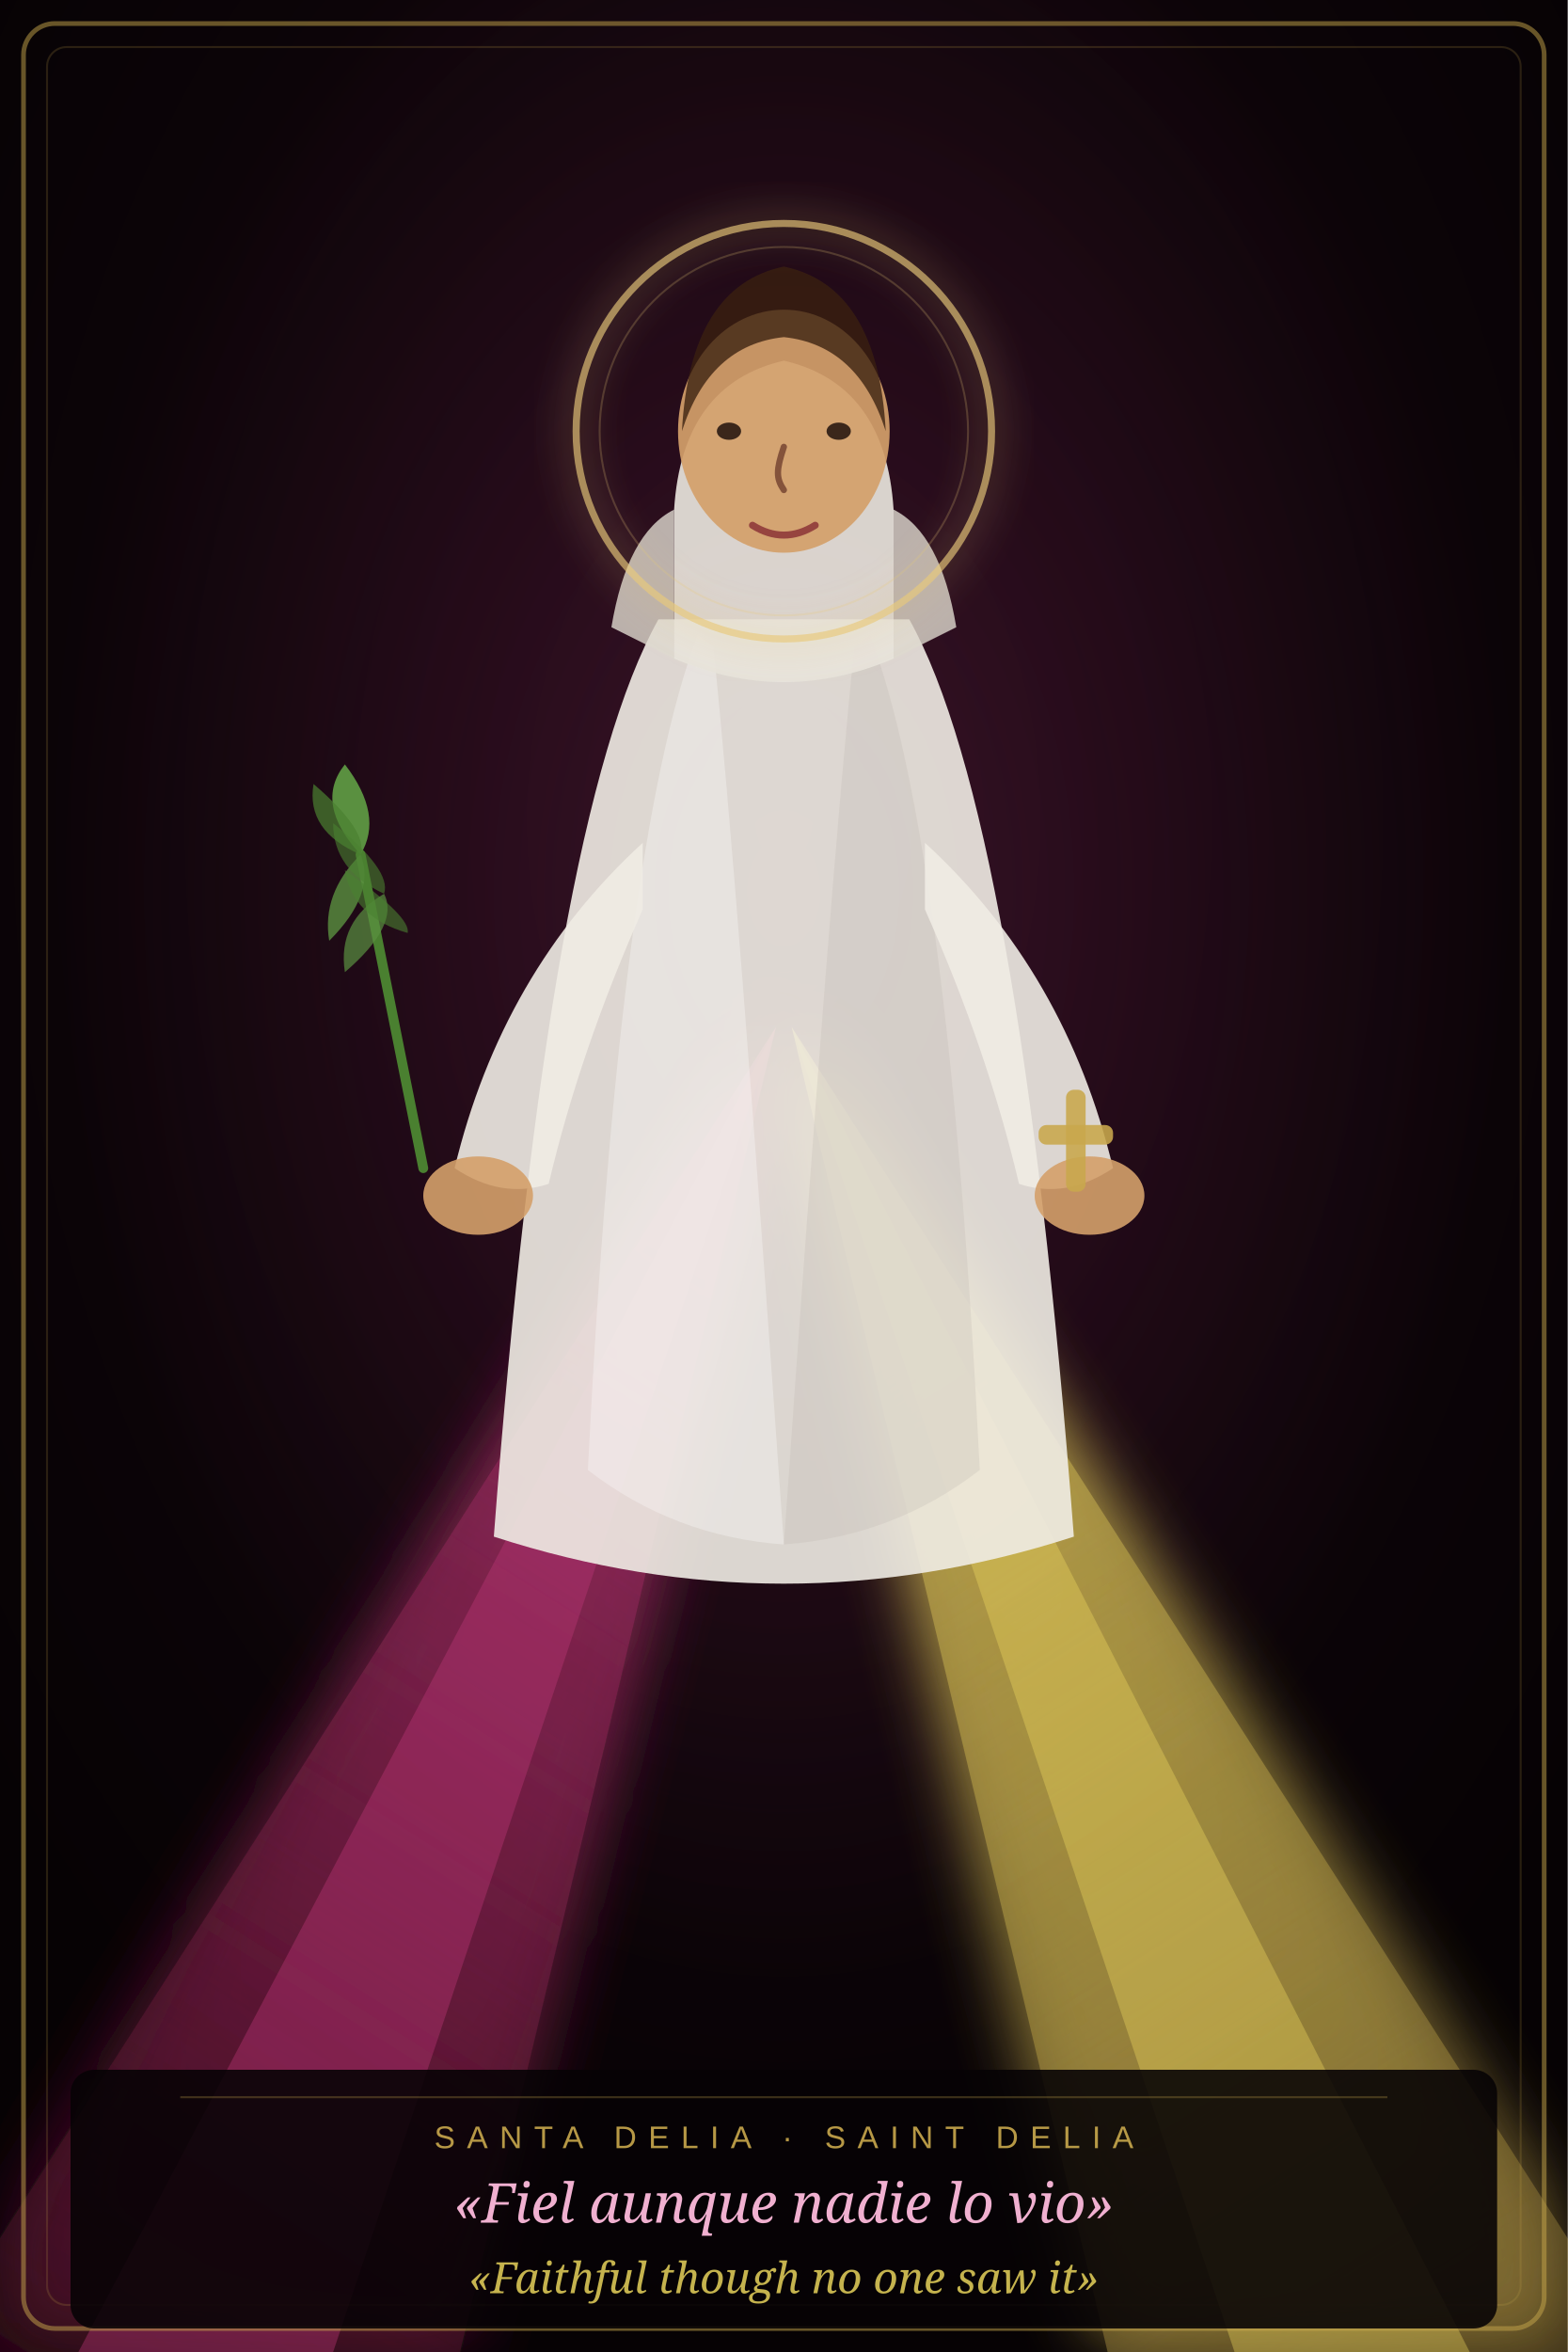
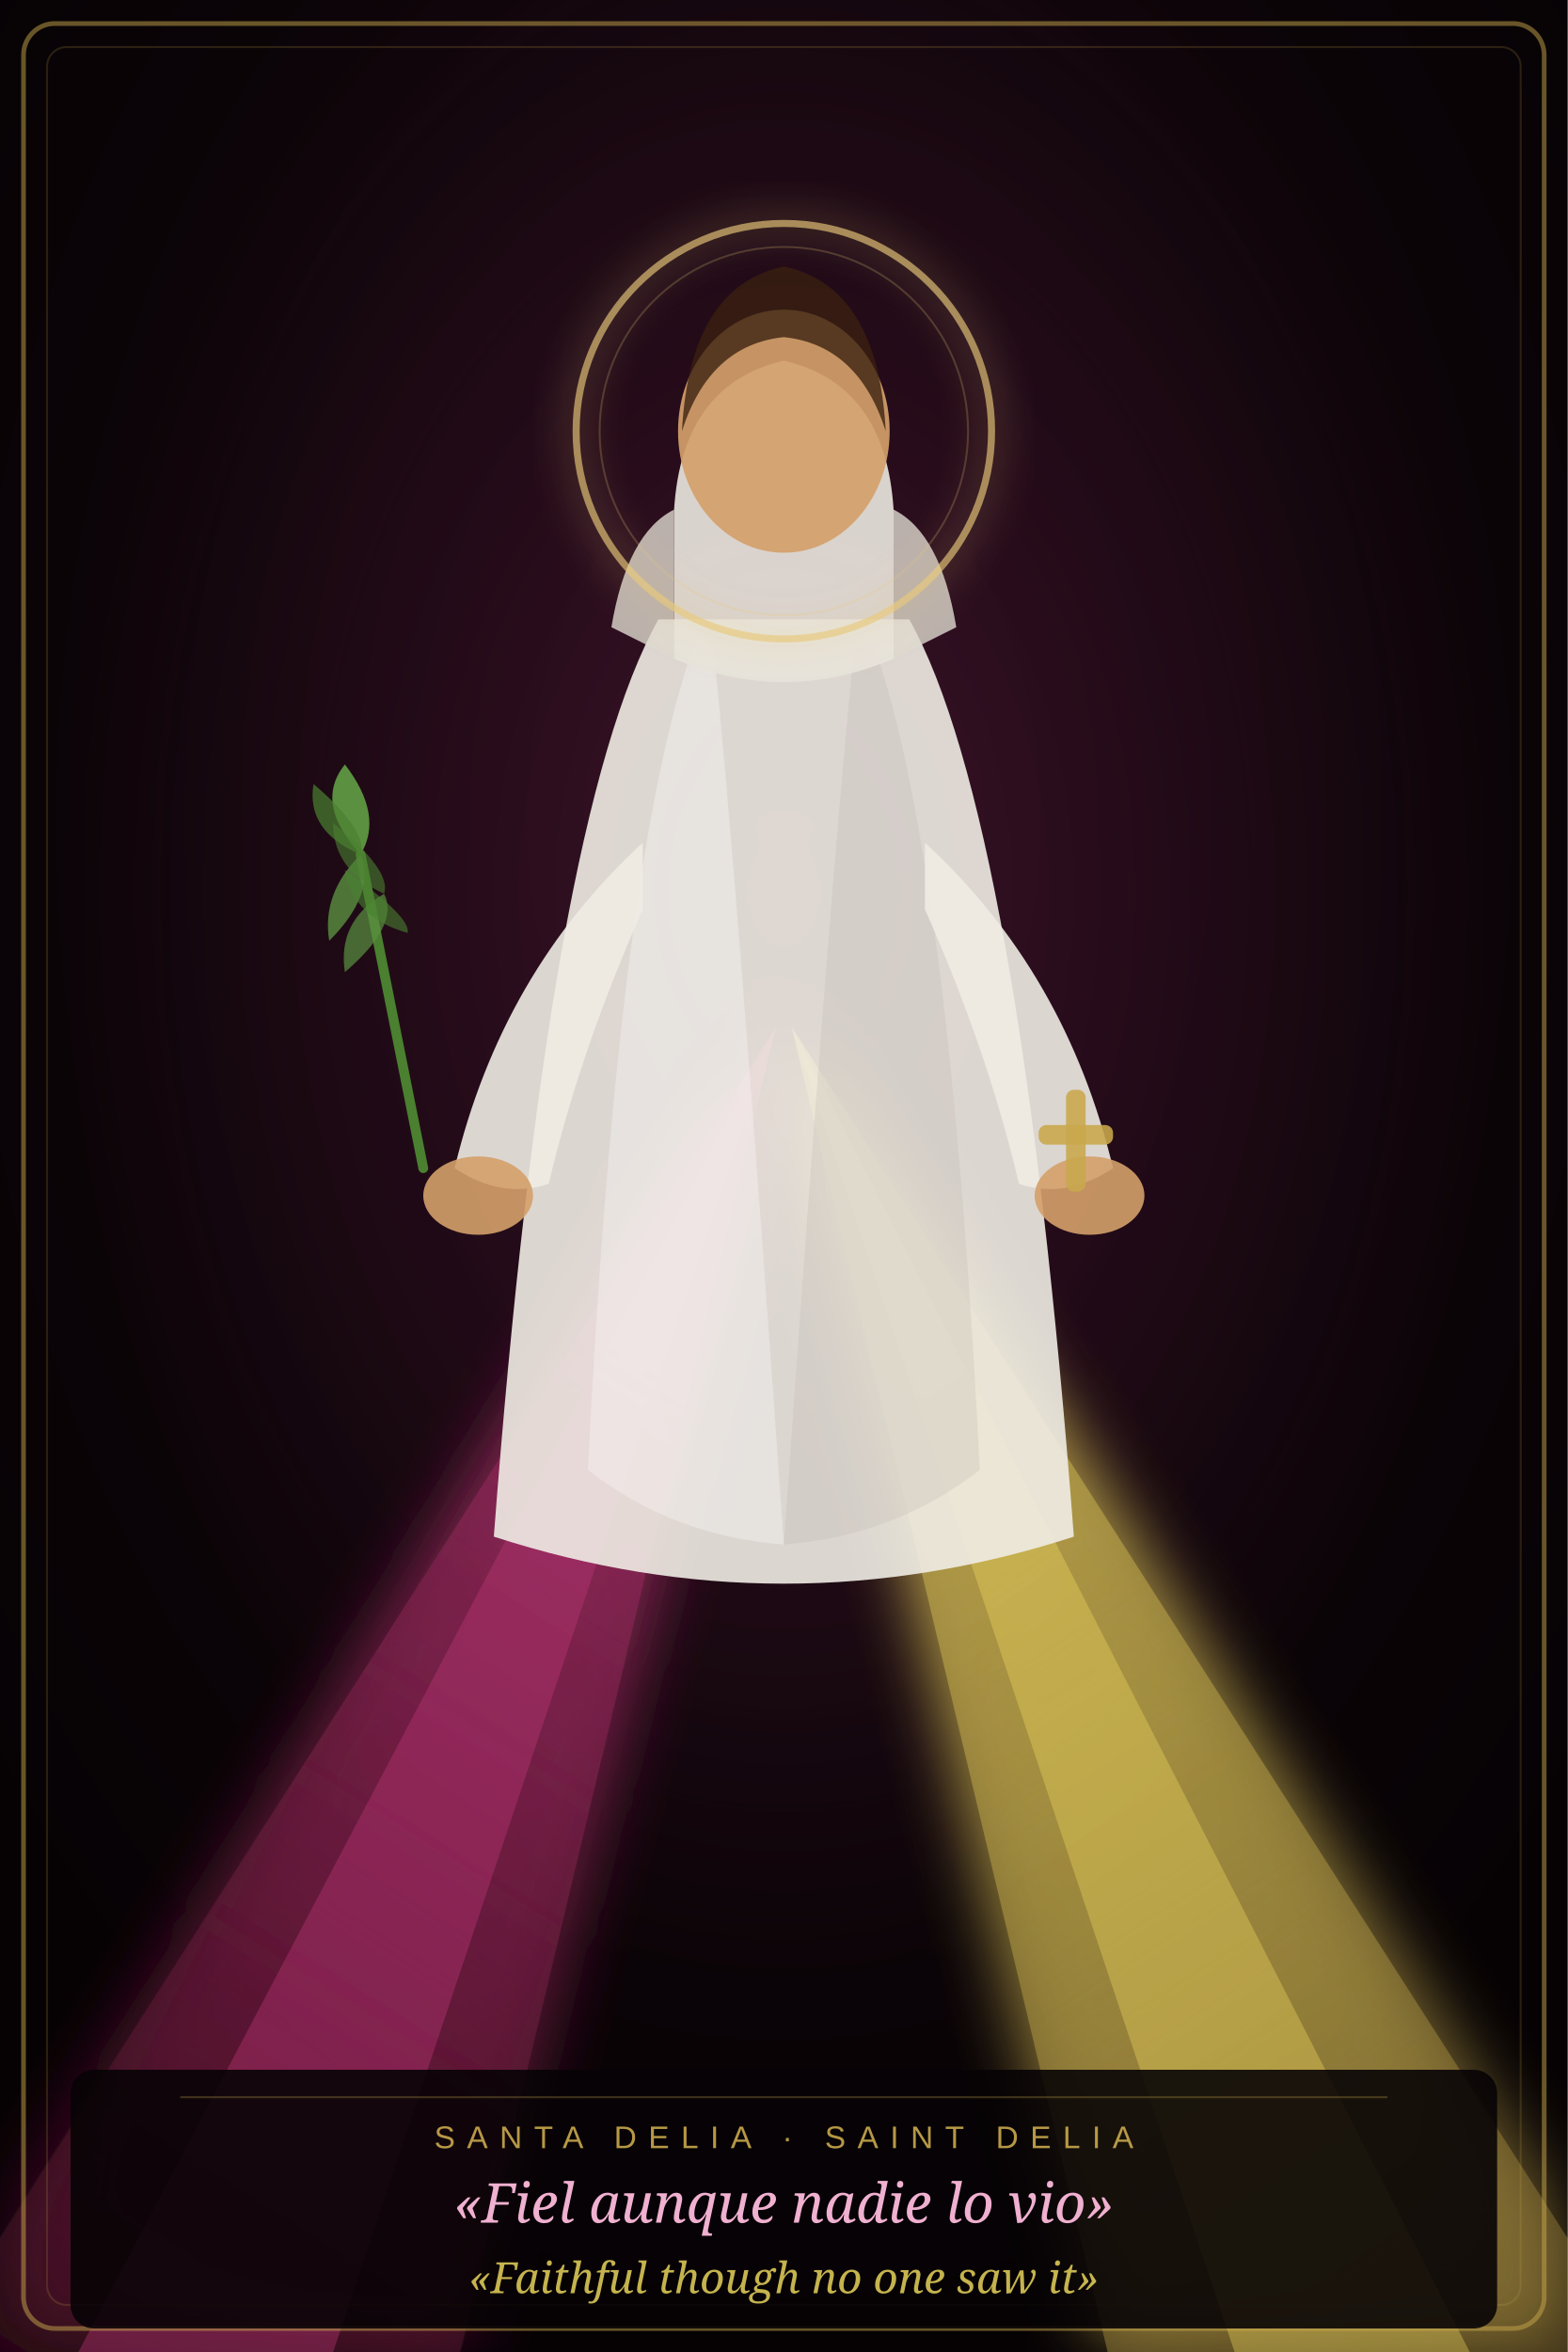
<svg xmlns="http://www.w3.org/2000/svg" viewBox="0 0 400 600">
  <defs>
    <radialGradient id="std-bg" cx="50%" cy="35%" r="65%">
      <stop offset="0%" stop-color="#180810" />
      <stop offset="100%" stop-color="#060204" />
    </radialGradient>
    <radialGradient id="std-atm" cx="50%" cy="38%" r="46%">
      <stop offset="0%" stop-color="#a03070" stop-opacity="0.26" />
      <stop offset="100%" stop-color="#a03070" stop-opacity="0" />
    </radialGradient>
    <linearGradient id="std-r1" x1="50%" y1="0%" x2="10%" y2="100%">
      <stop offset="0%" stop-color="#c03878" stop-opacity="1" />
      <stop offset="100%" stop-color="#601030" stop-opacity="0.4" />
    </linearGradient>
    <linearGradient id="std-r2" x1="50%" y1="0%" x2="90%" y2="100%">
      <stop offset="0%" stop-color="#f5e060" stop-opacity="1" />
      <stop offset="100%" stop-color="#c9a84c" stop-opacity="0.4" />
    </linearGradient>
    <filter id="std-gl">
      <feGaussianBlur stdDeviation="9" result="b" />
      <feMerge>
        <feMergeNode in="b" />
        <feMergeNode in="b" />
        <feMergeNode in="SourceGraphic" />
      </feMerge>
    </filter>
    <filter id="std-g2">
      <feGaussianBlur stdDeviation="5" result="b" />
      <feMerge>
        <feMergeNode in="b" />
        <feMergeNode in="SourceGraphic" />
      </feMerge>
    </filter>
  </defs>
  <rect width="400" height="600" fill="url(#std-bg)" />
  <rect width="400" height="600" fill="url(#std-atm)" />
  <polygon points="198,262 -25,610 115,610" fill="url(#std-r1)" filter="url(#std-gl)" opacity="0.72" />
  <polygon points="198,262 20,600  85,600" fill="#c03878" opacity="0.38" />
  <polygon points="202,262 425,610 285,610" fill="url(#std-r2)" filter="url(#std-gl)" opacity="0.70" />
  <polygon points="202,262 375,600 315,600" fill="#f5e060" opacity="0.34" />
  <path d="M168,158 Q140,208 126,392 Q200,416 274,392 Q260,208 232,158 Z" fill="#f0ece4" opacity="0.90" />
  <path d="M178,162 Q158,215 150,375 Q172,392 200,394 Q188,222 182,165 Z" fill="#ffffff" opacity="0.30" />
  <path d="M222,162 Q242,215 250,375 Q228,392 200,394 Q212,222 218,165 Z" fill="#c0b8b0" opacity="0.28" />
  <path d="M172,130 Q174,98 200,92 Q226,98 228,130 L228,168 Q214,174 200,174 Q186,174 172,168 Z" fill="#e8e4dc" opacity="0.92" />
  <path d="M172,130 Q160,136 156,160 Q172,168 172,168 Z" fill="#dedad0" opacity="0.80" />
  <path d="M228,130 Q240,136 244,160 Q228,168 228,168 Z" fill="#dedad0" opacity="0.80" />
  <path d="M164,215 Q128,248 116,298 Q128,306 140,302 Q148,268 164,232 Z" fill="#f0ece4" opacity="0.90" />
  <path d="M236,215 Q272,248 284,298 Q272,306 260,302 Q252,268 236,232 Z" fill="#f0ece4" opacity="0.90" />
  <ellipse cx="122" cy="305" rx="14" ry="10" fill="#d4a06a" opacity="0.90" />
  <ellipse cx="278" cy="305" rx="14" ry="10" fill="#d4a06a" opacity="0.90" />
  <line x1="108" y1="298" x2="92" y2="218" stroke="#4a8030" stroke-width="2.5" stroke-linecap="round" />
  <path d="M92,218 Q80,205 88,195 Q98,208 92,218 Z" fill="#5a9040" />
  <path d="M92,218 Q78,212 80,200 Q94,212 92,218 Z" fill="#4a8030" opacity="0.7" />
  <path d="M92,218 Q82,228 84,240 Q96,228 92,218 Z" fill="#5a9040" opacity="0.8" />
  <path d="M98,228 Q85,222 85,210 Q100,222 98,228 Z" fill="#4a8030" opacity="0.6" />
  <path d="M98,228 Q86,235 88,248 Q102,236 98,228 Z" fill="#5a9040" opacity="0.7" />
  <path d="M104,238 Q90,234 88,222 Q105,234 104,238 Z" fill="#4a8030" opacity="0.6" />
  <rect x="272" y="278" width="5" height="26" rx="2" fill="#c9a84c" opacity="0.88" />
  <rect x="265" y="287" width="19" height="5" rx="2" fill="#c9a84c" opacity="0.88" />
  <ellipse cx="200" cy="110" rx="27" ry="31" fill="#d4a06a" opacity="0.92" />
  <path d="M174,110 Q176,73 200,68 Q224,73 226,110 Q219,88 200,86 Q181,88 174,110 Z" fill="#3a2010" opacity="0.78" />
  <circle cx="200" cy="110" r="53" fill="none" stroke="#e8c97a" stroke-width="1.8" stroke-opacity="0.65" filter="url(#std-g2)" />
  <circle cx="200" cy="110" r="47" fill="none" stroke="#e8c97a" stroke-width="0.5" stroke-opacity="0.22" />
  <rect x="6" y="6" width="388" height="588" rx="8" fill="none" stroke="#c9a84c" stroke-width="1.2" stroke-opacity="0.5" />
  <rect x="12" y="12" width="376" height="576" rx="5" fill="none" stroke="#c9a84c" stroke-width="0.5" stroke-opacity="0.18" />
  <rect x="18" y="528" width="364" height="66" rx="6" fill="#060204" opacity="0.88" />
  <line x1="46" y1="535" x2="354" y2="535" stroke="#c9a84c" stroke-width="0.5" stroke-opacity="0.28" />
  <text x="200" y="548" text-anchor="middle" font-family="Arial,sans-serif" font-size="8" fill="#c9a84c" letter-spacing="3" opacity="0.9">SANTA DELIA  ·  SAINT DELIA</text>
  <text x="200" y="567" text-anchor="middle" font-family="Georgia,serif" font-size="14" fill="#f0b0d0" font-style="italic">«Fiel aunque nadie lo vio»</text>
  <text x="200" y="585" text-anchor="middle" font-family="Georgia,serif" font-size="11" fill="#f5e060" font-style="italic" opacity="0.8">«Faithful though no one saw it»</text>
-   <g id="tup-face-features" opacity="0.9">
-     <ellipse id="tup-eye-left" cx="186" cy="110" rx="3.1" ry="2.2" fill="#2a1a12" />
-     <ellipse id="tup-eye-right" cx="214" cy="110" rx="3.1" ry="2.2" fill="#2a1a12" />
-     <path id="tup-nose" d="M200 114 C198 120, 198 122, 200 125" stroke="#7b4a35" stroke-width="1.6" fill="none" stroke-linecap="round" />
-     <path id="tup-mouth" d="M192 134 Q200 139 208 134" stroke="#8f3a3a" stroke-width="1.8" fill="none" stroke-linecap="round" />
-   </g>
</svg>
